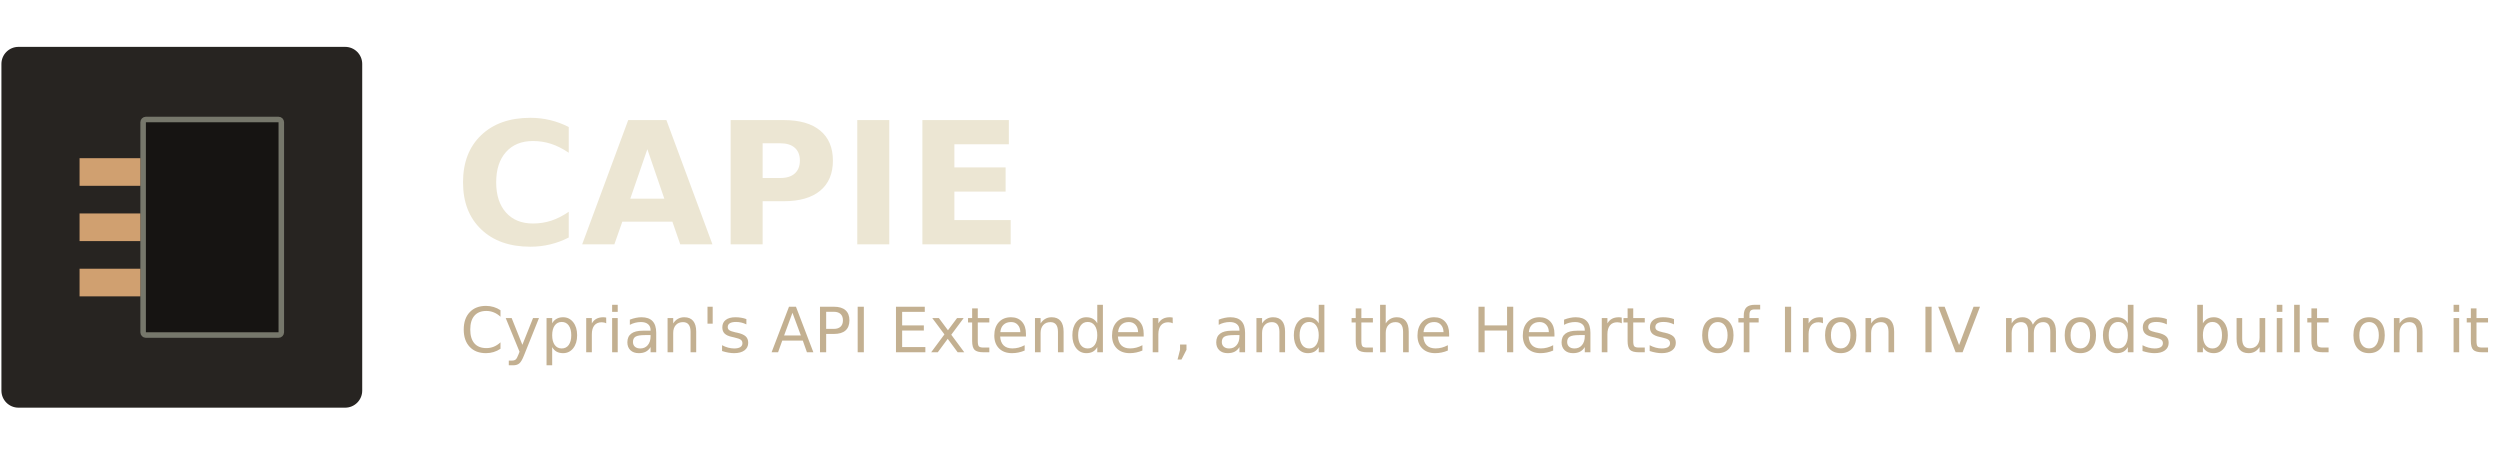
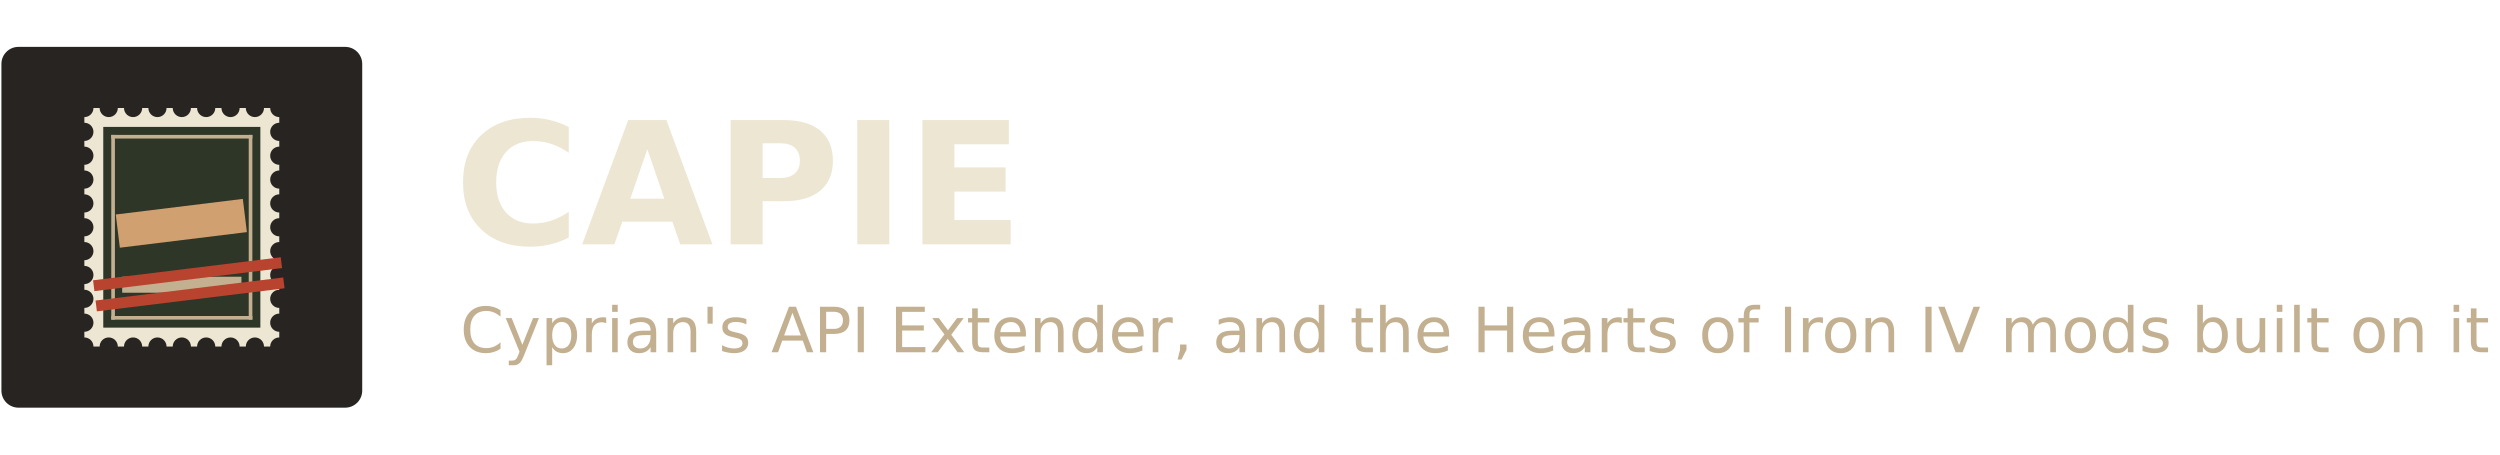
<svg xmlns="http://www.w3.org/2000/svg" viewBox="0 0 880 160" width="880" height="160" role="img" aria-labelledby="t">
  <rect x="0.5" y="16.5" width="127" height="127" rx="6" fill="#272421" />
-   <g transform="translate(4.6592 -10.4704) scale(0.4864)">
-     <rect x="94" y="108" width="100" height="156" rx="2" fill="#161412" stroke="#76776b" stroke-width="4" />
-     <rect x="48" y="136" width="44" height="20" fill="#d0a070" />
-     <rect x="48" y="176" width="44" height="20" fill="#d0a070" />
-     <rect x="48" y="216" width="44" height="20" fill="#d0a070" />
+   <g transform="translate(0 16) scale(0.256)">
+     <rect x="116" y="86" width="268" height="328" fill="#ece6d3" />
+     <circle cx="116" cy="86" r="12.5" fill="#272421" />
+     <circle cx="116" cy="414" r="12.5" fill="#272421" />
+     <circle cx="149.5" cy="86" r="12.5" fill="#272421" />
+     <circle cx="149.5" cy="414" r="12.5" fill="#272421" />
+     <circle cx="183" cy="86" r="12.5" fill="#272421" />
+     <circle cx="183" cy="414" r="12.5" fill="#272421" />
+     <circle cx="216.5" cy="86" r="12.5" fill="#272421" />
+     <circle cx="216.5" cy="414" r="12.5" fill="#272421" />
+     <circle cx="250" cy="86" r="12.5" fill="#272421" />
+     <circle cx="250" cy="414" r="12.5" fill="#272421" />
+     <circle cx="283.5" cy="86" r="12.5" fill="#272421" />
+     <circle cx="283.5" cy="414" r="12.5" fill="#272421" />
+     <circle cx="317" cy="86" r="12.5" fill="#272421" />
+     <circle cx="317" cy="414" r="12.5" fill="#272421" />
+     <circle cx="350.5" cy="86" r="12.5" fill="#272421" />
+     <circle cx="350.5" cy="414" r="12.5" fill="#272421" />
+     <circle cx="384" cy="86" r="12.5" fill="#272421" />
+     <circle cx="384" cy="414" r="12.5" fill="#272421" />
+     <circle cx="116" cy="118.8" r="12.5" fill="#272421" />
+     <circle cx="384" cy="118.8" r="12.5" fill="#272421" />
+     <circle cx="116" cy="151.6" r="12.5" fill="#272421" />
+     <circle cx="384" cy="151.6" r="12.5" fill="#272421" />
+     <circle cx="116" cy="184.4" r="12.5" fill="#272421" />
+     <circle cx="384" cy="184.4" r="12.5" fill="#272421" />
+     <circle cx="116" cy="217.2" r="12.5" fill="#272421" />
+     <circle cx="384" cy="217.2" r="12.5" fill="#272421" />
+     <circle cx="116" cy="250" r="12.5" fill="#272421" />
+     <circle cx="384" cy="250" r="12.5" fill="#272421" />
+     <circle cx="116" cy="282.8" r="12.5" fill="#272421" />
+     <circle cx="384" cy="282.8" r="12.5" fill="#272421" />
+     <circle cx="116" cy="315.6" r="12.5" fill="#272421" />
+     <circle cx="384" cy="315.6" r="12.5" fill="#272421" />
+     <circle cx="116" cy="348.4" r="12.5" fill="#272421" />
+     <circle cx="384" cy="348.4" r="12.5" fill="#272421" />
+     <circle cx="116" cy="381.2" r="12.5" fill="#272421" />
+     <circle cx="384" cy="381.2" r="12.5" fill="#272421" />
+     <rect x="142" y="112" width="216" height="276" fill="#2e3627" />
+     <rect x="153" y="123" width="194" height="5" fill="#c3b091" />
+     <rect x="153" y="372" width="194" height="5" fill="#c3b091" />
+     <rect x="153" y="123" width="5" height="254" fill="#c3b091" />
+     <rect x="342" y="123" width="5" height="254" fill="#c3b091" />
+     <rect x="168" y="318" width="164" height="22" fill="#c3b091" />
+     <g transform="rotate(-7 250 250)">
+       <rect x="120" y="307.5" width="260" height="15" fill="#b8432e" />
+       <rect x="120" y="335.5" width="260" height="15" fill="#b8432e" />
+       <rect x="162" y="221.5" width="176" height="46" fill="#d0a070" />
+     </g>
  </g>
  <text x="160" y="86" fill="#ece6d3" style="font:700 60px Ubuntu,'Segoe UI','DejaVu Sans',Verdana,sans-serif;letter-spacing:.01em">CAPIE</text>
  <text x="162" y="124" fill="#c3b091" style="font:400 22px Ubuntu,'Segoe UI','DejaVu Sans',Verdana,sans-serif">Cyprian's API Extender, and the Hearts of Iron IV mods built on it</text>
</svg>
